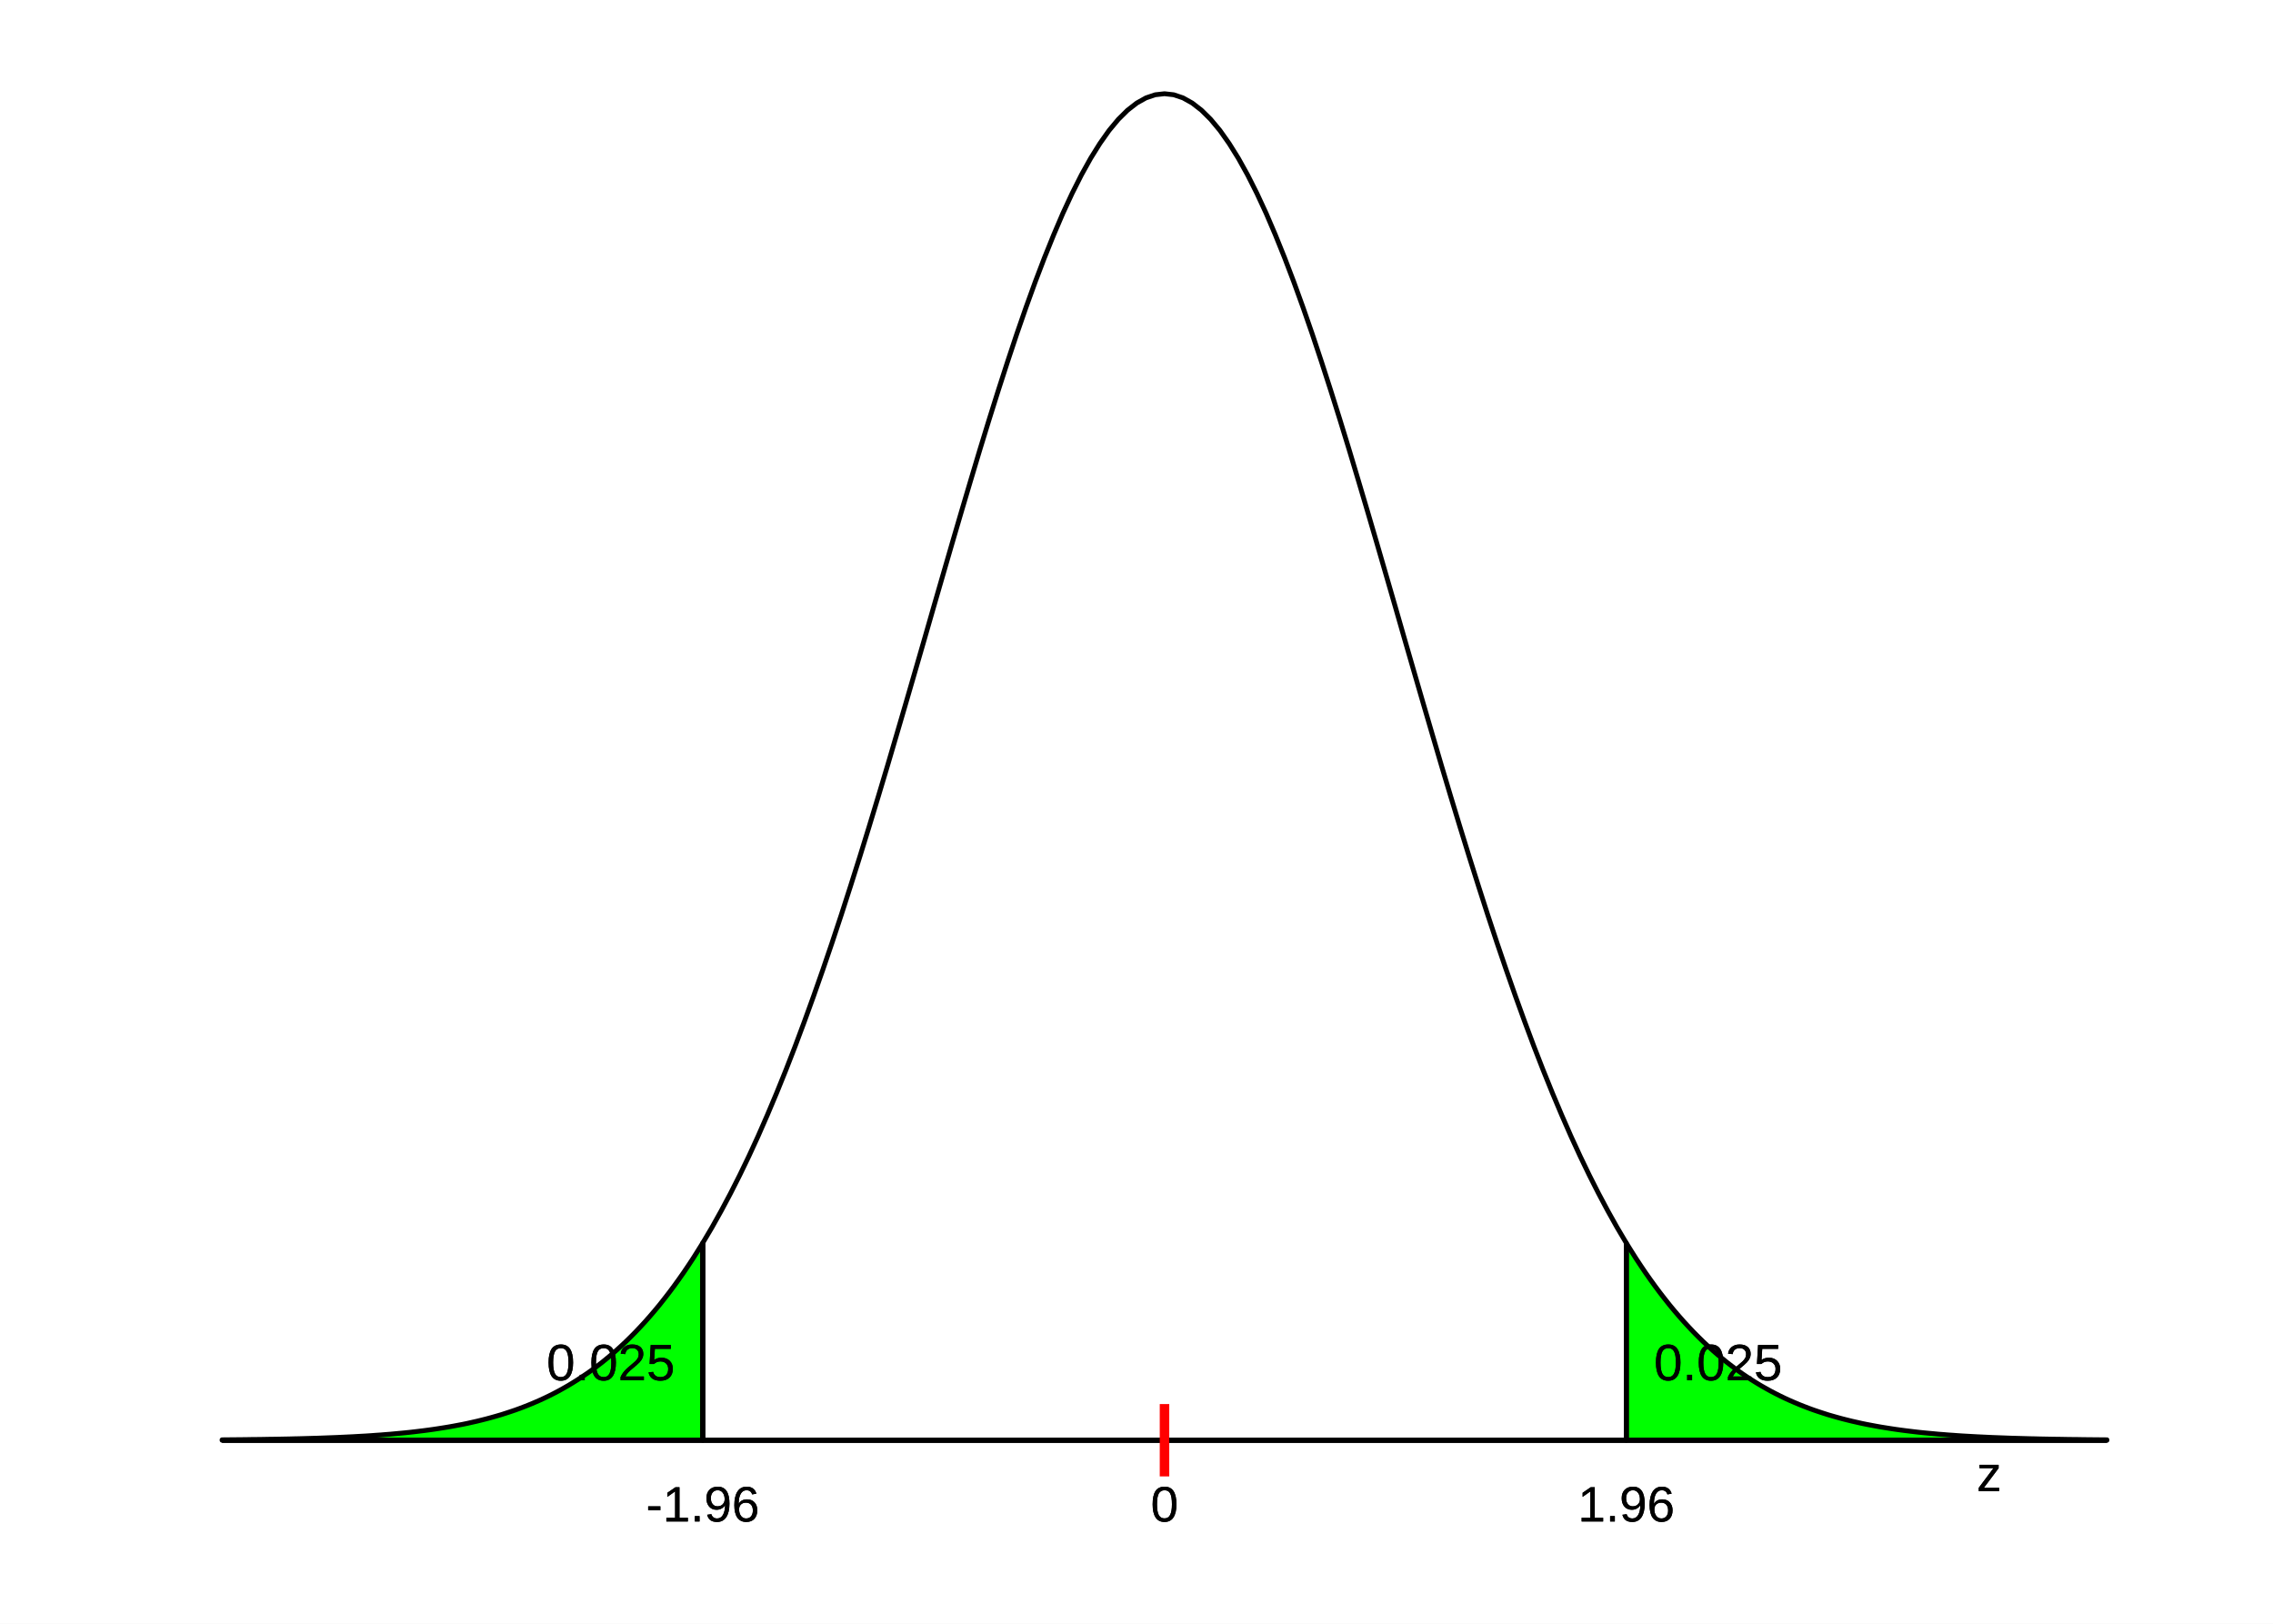
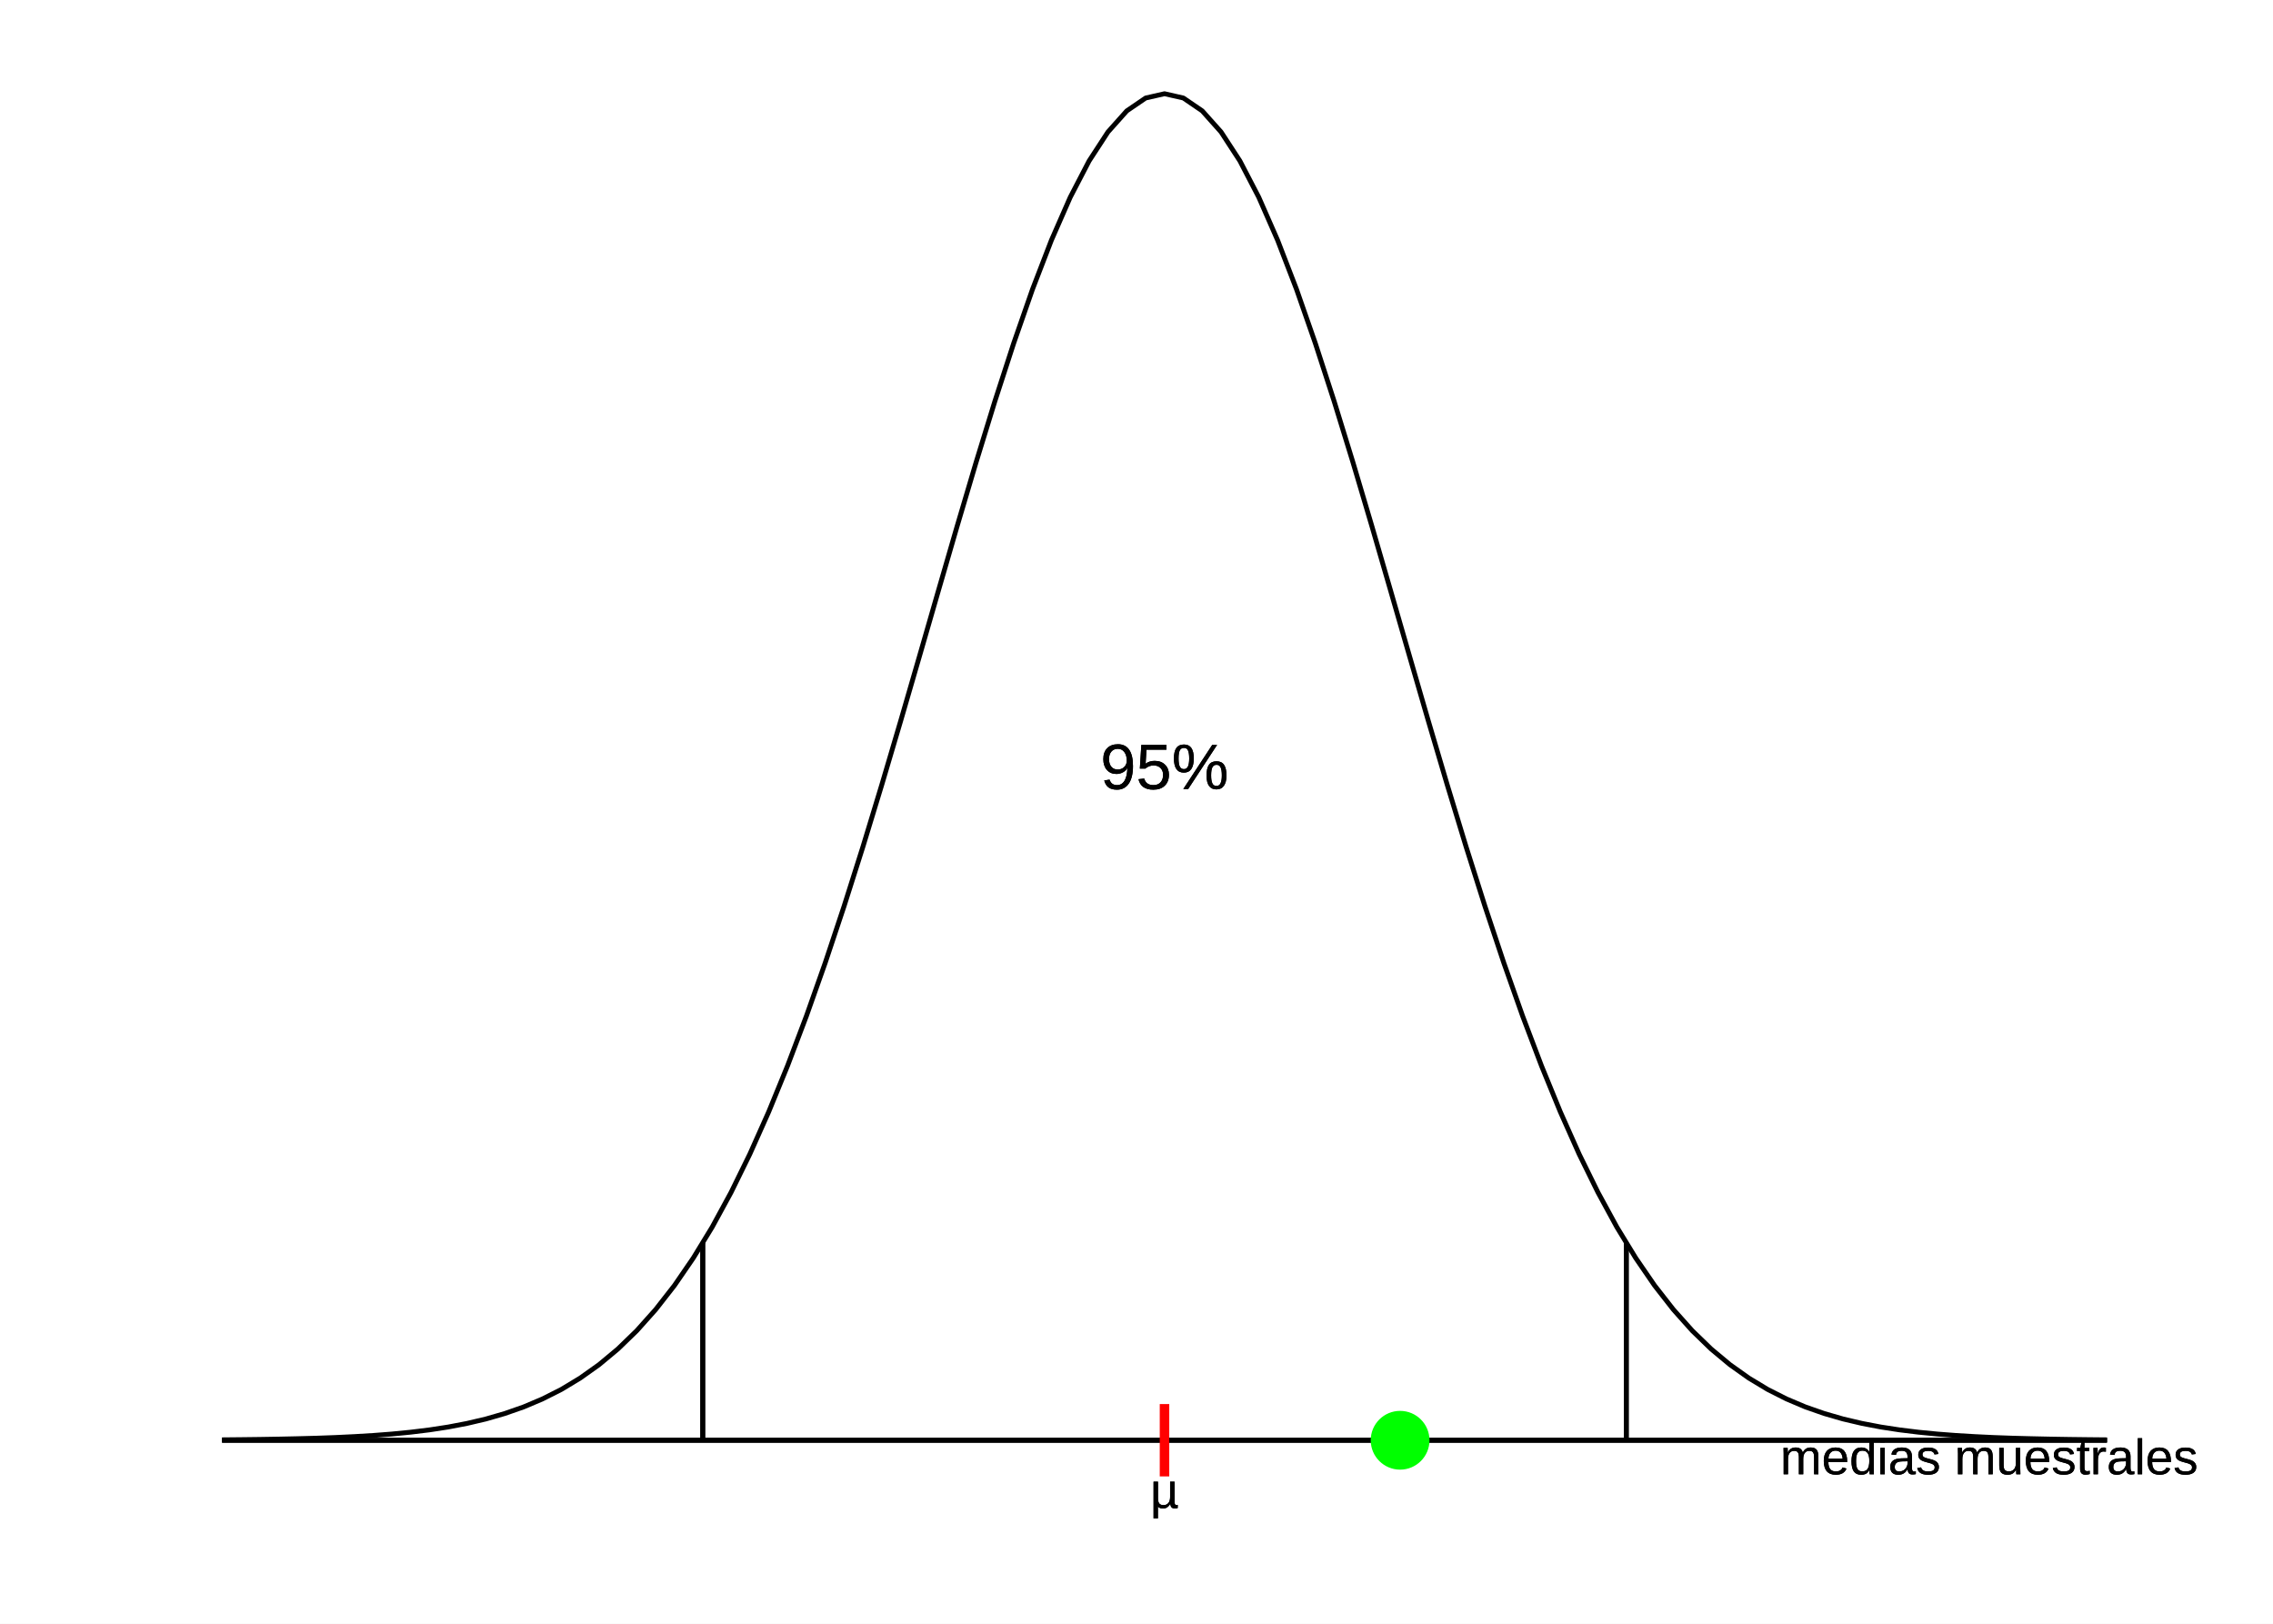
<svg xmlns="http://www.w3.org/2000/svg" viewBox="0 0 504.00 360.00">
  <defs>
    <style type="text/css">
    line, polyline, polygon, path, rect, circle {
      fill: none;
      stroke: #000000;
      stroke-linecap: round;
      stroke-linejoin: round;
      stroke-miterlimit: 10.00;
    }
  </style>
  </defs>
  <rect width="100%" height="100%" style="stroke: none; fill: #FFFFFF;" />
  <defs>
    <clipPath id="cpMTcuOTB8NDk4LjUyfDM0Mi4xMHw1LjQ4">
      <rect x="17.90" y="5.48" width="480.62" height="336.62" />
    </clipPath>
  </defs>
-   <polygon points="49.24,319.22 50.31,319.21 51.38,319.20 52.44,319.19 53.51,319.18 54.57,319.17 55.64,319.15 56.70,319.14 57.77,319.13 58.84,319.11 59.90,319.09 60.97,319.08 62.03,319.06 63.10,319.04 64.16,319.02 65.23,318.99 66.30,318.97 67.36,318.94 68.43,318.91 69.49,318.88 70.56,318.85 71.62,318.81 72.69,318.77 73.76,318.73 74.82,318.69 75.89,318.64 76.95,318.59 78.02,318.54 79.08,318.48 80.15,318.42 81.22,318.36 82.28,318.29 83.35,318.21 84.41,318.14 85.48,318.05 86.55,317.97 87.61,317.87 88.68,317.77 89.74,317.67 90.81,317.56 91.87,317.44 92.94,317.31 94.01,317.18 95.07,317.04 96.14,316.89 97.20,316.73 98.27,316.56 99.33,316.39 100.40,316.20 101.47,316.00 102.53,315.80 103.60,315.58 104.66,315.34 105.73,315.10 106.79,314.84 107.86,314.57 108.93,314.28 109.99,313.98 111.06,313.67 112.12,313.33 113.19,312.98 114.25,312.62 115.32,312.23 116.39,311.82 117.45,311.40 118.52,310.95 119.58,310.49 120.65,310.00 121.71,309.49 122.78,308.95 123.85,308.39 124.91,307.80 125.98,307.19 127.04,306.55 128.11,305.88 129.17,305.18 130.24,304.46 131.31,303.70 132.37,302.91 133.44,302.09 134.50,301.23 135.57,300.34 136.64,299.41 137.70,298.45 138.77,297.45 139.83,296.41 140.90,295.33 141.96,294.21 143.03,293.05 144.10,291.84 145.16,290.60 146.23,289.31 147.29,287.97 148.36,286.59 149.42,285.17 150.49,283.69 151.56,282.17 152.62,280.60 153.69,278.98 154.75,277.30 155.82,275.58 155.82,319.32 154.75,319.32 153.69,319.32 152.62,319.32 151.56,319.32 150.49,319.32 149.42,319.32 148.36,319.32 147.29,319.32 146.23,319.32 145.16,319.32 144.10,319.32 143.03,319.32 141.96,319.32 140.90,319.32 139.83,319.32 138.77,319.32 137.70,319.32 136.64,319.32 135.57,319.32 134.50,319.32 133.44,319.32 132.37,319.32 131.31,319.32 130.24,319.32 129.17,319.32 128.11,319.32 127.04,319.32 125.98,319.32 124.91,319.32 123.85,319.32 122.78,319.32 121.71,319.32 120.65,319.32 119.58,319.32 118.52,319.32 117.45,319.32 116.39,319.32 115.32,319.32 114.25,319.32 113.19,319.32 112.12,319.32 111.06,319.32 109.99,319.32 108.93,319.32 107.86,319.32 106.79,319.32 105.73,319.32 104.66,319.32 103.60,319.32 102.53,319.32 101.47,319.32 100.40,319.32 99.33,319.32 98.27,319.32 97.20,319.32 96.14,319.32 95.07,319.32 94.01,319.32 92.94,319.32 91.87,319.32 90.81,319.32 89.74,319.32 88.68,319.32 87.61,319.32 86.55,319.32 85.48,319.32 84.41,319.32 83.35,319.32 82.28,319.32 81.22,319.32 80.15,319.32 79.08,319.32 78.02,319.32 76.95,319.32 75.89,319.32 74.82,319.32 73.76,319.32 72.69,319.32 71.62,319.32 70.56,319.32 69.49,319.32 68.43,319.32 67.36,319.32 66.30,319.32 65.23,319.32 64.16,319.32 63.10,319.32 62.03,319.32 60.97,319.32 59.90,319.32 58.84,319.32 57.77,319.32 56.70,319.32 55.64,319.32 54.57,319.32 53.51,319.32 52.44,319.32 51.38,319.32 50.31,319.32 49.24,319.32 " style="stroke-width: 1.07; fill: #00FF00;" clip-path="url(#cpMTcuOTB8NDk4LjUyfDM0Mi4xMHw1LjQ4)" />
-   <polygon points="155.82,275.58 157.87,272.12 159.91,268.47 161.96,264.62 164.01,260.57 166.06,256.32 168.11,251.86 170.15,247.20 172.20,242.33 174.25,237.26 176.30,231.99 178.34,226.53 180.39,220.87 182.44,215.03 184.49,209.02 186.54,202.83 188.58,196.49 190.63,190.01 192.68,183.38 194.73,176.64 196.78,169.80 198.82,162.86 200.87,155.86 202.92,148.80 204.97,141.72 207.01,134.62 209.06,127.54 211.11,120.48 213.16,113.49 215.21,106.58 217.25,99.77 219.30,93.09 221.35,86.57 223.40,80.22 225.44,74.08 227.49,68.17 229.54,62.51 231.59,57.13 233.64,52.05 235.68,47.28 237.73,42.86 239.78,38.79 241.83,35.10 243.88,31.81 245.92,28.92 247.97,26.46 250.02,24.43 252.07,22.84 254.11,21.70 256.16,21.01 258.21,20.78 260.26,21.01 262.31,21.70 264.35,22.84 266.40,24.43 268.45,26.46 270.50,28.92 272.54,31.81 274.59,35.10 276.64,38.79 278.69,42.86 280.74,47.28 282.78,52.05 284.83,57.13 286.88,62.51 288.93,68.17 290.98,74.08 293.02,80.22 295.07,86.57 297.12,93.09 299.17,99.77 301.21,106.58 303.26,113.49 305.31,120.48 307.36,127.54 309.41,134.62 311.45,141.72 313.50,148.80 315.55,155.86 317.60,162.86 319.64,169.80 321.69,176.64 323.74,183.38 325.79,190.01 327.84,196.49 329.88,202.83 331.93,209.02 333.98,215.03 336.03,220.87 338.08,226.53 340.12,231.99 342.17,237.26 344.22,242.33 346.27,247.20 348.31,251.86 350.36,256.32 352.41,260.57 354.46,264.62 356.51,268.47 358.55,272.12 360.60,275.58 360.60,319.32 358.55,319.32 356.51,319.32 354.46,319.32 352.41,319.32 350.36,319.32 348.31,319.32 346.27,319.32 344.22,319.32 342.17,319.32 340.12,319.32 338.08,319.32 336.03,319.32 333.98,319.32 331.93,319.32 329.88,319.32 327.84,319.32 325.79,319.32 323.74,319.32 321.69,319.32 319.64,319.32 317.60,319.32 315.55,319.32 313.50,319.32 311.45,319.32 309.41,319.32 307.36,319.32 305.31,319.32 303.26,319.32 301.21,319.32 299.17,319.32 297.12,319.32 295.07,319.32 293.02,319.32 290.98,319.32 288.93,319.32 286.88,319.32 284.83,319.32 282.78,319.32 280.74,319.32 278.69,319.32 276.64,319.32 274.59,319.32 272.54,319.32 270.50,319.32 268.45,319.32 266.40,319.32 264.35,319.32 262.31,319.32 260.26,319.32 258.21,319.32 256.16,319.32 254.11,319.32 252.07,319.32 250.02,319.32 247.97,319.32 245.92,319.32 243.88,319.32 241.83,319.32 239.78,319.32 237.73,319.32 235.68,319.32 233.64,319.32 231.59,319.32 229.54,319.32 227.49,319.32 225.44,319.32 223.40,319.32 221.35,319.32 219.30,319.32 217.25,319.32 215.21,319.32 213.16,319.32 211.11,319.32 209.06,319.32 207.01,319.32 204.97,319.32 202.92,319.32 200.87,319.32 198.82,319.32 196.78,319.32 194.73,319.32 192.68,319.32 190.63,319.32 188.58,319.32 186.54,319.32 184.49,319.32 182.44,319.32 180.39,319.32 178.34,319.32 176.30,319.32 174.25,319.32 172.20,319.32 170.15,319.32 168.11,319.32 166.06,319.32 164.01,319.32 161.96,319.32 159.91,319.32 157.87,319.32 155.82,319.32 " style="stroke-width: 1.07; fill: #FFFFFF;" clip-path="url(#cpMTcuOTB8NDk4LjUyfDM0Mi4xMHw1LjQ4)" />
-   <polygon points="360.60,275.58 361.67,277.30 362.73,278.98 363.80,280.60 364.86,282.17 365.93,283.69 367.00,285.17 368.06,286.59 369.13,287.97 370.19,289.31 371.26,290.60 372.32,291.84 373.39,293.05 374.46,294.21 375.52,295.33 376.59,296.41 377.65,297.45 378.72,298.45 379.78,299.41 380.85,300.34 381.92,301.23 382.98,302.09 384.05,302.91 385.11,303.70 386.18,304.46 387.24,305.18 388.31,305.88 389.38,306.55 390.44,307.19 391.51,307.80 392.57,308.39 393.64,308.95 394.71,309.49 395.77,310.00 396.84,310.49 397.90,310.95 398.97,311.40 400.03,311.82 401.10,312.23 402.17,312.62 403.23,312.98 404.30,313.33 405.36,313.67 406.43,313.98 407.49,314.28 408.56,314.57 409.63,314.84 410.69,315.10 411.76,315.34 412.82,315.58 413.89,315.80 414.95,316.00 416.02,316.20 417.09,316.39 418.15,316.56 419.22,316.73 420.28,316.89 421.35,317.04 422.41,317.18 423.48,317.31 424.55,317.44 425.61,317.56 426.68,317.67 427.74,317.77 428.81,317.87 429.87,317.97 430.94,318.05 432.01,318.14 433.07,318.21 434.14,318.29 435.20,318.36 436.27,318.42 437.33,318.48 438.40,318.54 439.47,318.59 440.53,318.64 441.60,318.69 442.66,318.73 443.73,318.77 444.80,318.81 445.86,318.85 446.93,318.88 447.99,318.91 449.06,318.94 450.12,318.97 451.19,318.99 452.26,319.02 453.32,319.04 454.39,319.06 455.45,319.08 456.52,319.09 457.58,319.11 458.65,319.13 459.72,319.14 460.78,319.15 461.85,319.17 462.91,319.18 463.98,319.19 465.04,319.20 466.11,319.21 467.18,319.22 467.18,319.32 466.11,319.32 465.04,319.32 463.98,319.32 462.91,319.32 461.85,319.32 460.78,319.32 459.72,319.32 458.65,319.32 457.58,319.32 456.52,319.32 455.45,319.32 454.39,319.32 453.32,319.32 452.26,319.32 451.19,319.32 450.12,319.32 449.06,319.32 447.99,319.32 446.93,319.32 445.86,319.32 444.80,319.32 443.73,319.32 442.66,319.32 441.60,319.32 440.53,319.32 439.47,319.32 438.40,319.32 437.33,319.32 436.27,319.32 435.20,319.32 434.14,319.32 433.07,319.32 432.01,319.32 430.94,319.32 429.87,319.32 428.81,319.32 427.74,319.32 426.68,319.32 425.61,319.32 424.55,319.32 423.48,319.32 422.41,319.32 421.35,319.32 420.28,319.32 419.22,319.32 418.15,319.32 417.09,319.32 416.02,319.32 414.95,319.32 413.89,319.32 412.82,319.32 411.76,319.32 410.69,319.32 409.63,319.32 408.56,319.32 407.49,319.32 406.43,319.32 405.36,319.32 404.30,319.32 403.23,319.32 402.17,319.32 401.10,319.32 400.03,319.32 398.97,319.32 397.90,319.32 396.84,319.32 395.77,319.32 394.71,319.32 393.64,319.32 392.57,319.32 391.51,319.32 390.44,319.32 389.38,319.32 388.31,319.32 387.24,319.32 386.18,319.32 385.11,319.32 384.05,319.32 382.98,319.32 381.92,319.32 380.85,319.32 379.78,319.32 378.72,319.32 377.65,319.32 376.59,319.32 375.52,319.32 374.46,319.32 373.39,319.32 372.32,319.32 371.26,319.32 370.19,319.32 369.13,319.32 368.06,319.32 367.00,319.32 365.93,319.32 364.86,319.32 363.80,319.32 362.73,319.32 361.67,319.32 360.60,319.32 " style="stroke-width: 1.07; fill: #00FF00;" clip-path="url(#cpMTcuOTB8NDk4LjUyfDM0Mi4xMHw1LjQ4)" />
+   <polyline points="49.24,319.22 53.42,319.18 57.60,319.13 61.78,319.06 65.96,318.97 70.14,318.86 74.32,318.71 78.50,318.51 82.68,318.26 86.86,317.94 91.04,317.53 95.22,317.02 99.40,316.38 103.58,315.58 107.75,314.60 111.93,313.39 116.11,311.93 120.29,310.16 124.47,308.05 128.65,305.53 132.83,302.56 137.01,299.08 141.19,295.03 145.37,290.35 149.55,285.00 153.73,278.91 157.91,272.06 162.09,264.38 166.26,255.88 170.44,246.52 174.62,236.31 178.80,225.28 182.98,213.46 187.16,200.91 191.34,187.73 195.52,174.00 199.70,159.87 203.88,145.48 208.06,131.01 212.24,116.62 216.42,102.53 220.60,88.95 224.78,76.07 228.95,64.11 233.13,53.26 237.31,43.73 241.49,35.68 245.67,29.26 249.85,24.58 254.03,21.73 258.21,20.78 262.39,21.73 266.57,24.58 270.75,29.26 274.93,35.68 279.11,43.73 283.29,53.26 287.47,64.11 291.64,76.07 295.82,88.95 300.00,102.53 304.18,116.62 308.36,131.01 312.54,145.48 316.72,159.87 320.90,174.00 325.08,187.73 329.26,200.91 333.44,213.46 337.62,225.28 341.80,236.31 345.98,246.52 350.15,255.88 354.33,264.38 358.51,272.06 362.69,278.91 366.87,285.00 371.05,290.35 375.23,295.03 379.41,299.08 383.59,302.56 387.77,305.53 391.95,308.05 396.13,310.16 400.31,311.93 404.49,313.39 408.67,314.60 412.84,315.58 417.02,316.38 421.20,317.02 425.38,317.53 429.56,317.94 433.74,318.26 437.92,318.51 442.10,318.71 446.28,318.86 450.46,318.97 454.64,319.06 458.82,319.13 463.00,319.18 467.18,319.22 " style="stroke-width: 1.07; stroke-linecap: butt;" clip-path="url(#cpMTcuOTB8NDk4LjUyfDM0Mi4xMHw1LjQ4)" />
  <line x1="49.24" y1="319.32" x2="467.18" y2="319.32" style="stroke-width: 1.07; stroke-linecap: butt;" clip-path="url(#cpMTcuOTB8NDk4LjUyfDM0Mi4xMHw1LjQ4)" />
  <line x1="49.24" y1="319.32" x2="467.18" y2="319.32" style="stroke-width: 1.07; stroke-linecap: butt;" clip-path="url(#cpMTcuOTB8NDk4LjUyfDM0Mi4xMHw1LjQ4)" />
  <line x1="360.60" y1="319.32" x2="360.60" y2="275.58" style="stroke-width: 1.07; stroke-linecap: butt;" clip-path="url(#cpMTcuOTB8NDk4LjUyfDM0Mi4xMHw1LjQ4)" />
  <line x1="360.60" y1="319.32" x2="360.60" y2="275.58" style="stroke-width: 1.07; stroke-linecap: butt;" clip-path="url(#cpMTcuOTB8NDk4LjUyfDM0Mi4xMHw1LjQ4)" />
  <line x1="155.82" y1="319.32" x2="155.82" y2="275.58" style="stroke-width: 1.07; stroke-linecap: butt;" clip-path="url(#cpMTcuOTB8NDk4LjUyfDM0Mi4xMHw1LjQ4)" />
  <line x1="155.82" y1="319.32" x2="155.82" y2="275.58" style="stroke-width: 1.07; stroke-linecap: butt;" clip-path="url(#cpMTcuOTB8NDk4LjUyfDM0Mi4xMHw1LjQ4)" />
  <g clip-path="url(#cpMTcuOTB8NDk4LjUyfDM0Mi4xMHw1LjQ4)">
-     <text x="255.14" y="337.33" style="font-size: 11.04px; font-family: Arimo;" textLength="6.14px" lengthAdjust="spacingAndGlyphs">0</text>
+     <text x="255.03" y="334.34" style="font-size: 11.04px; font-family: Arimo;" textLength="6.36px" lengthAdjust="spacingAndGlyphs">µ</text>
  </g>
  <g clip-path="url(#cpMTcuOTB8NDk4LjUyfDM0Mi4xMHw1LjQ4)">
-     <text x="255.14" y="337.33" style="font-size: 11.04px; font-family: Arimo;" textLength="6.14px" lengthAdjust="spacingAndGlyphs">0</text>
+     <text x="255.03" y="334.34" style="font-size: 11.04px; font-family: Arimo;" textLength="6.36px" lengthAdjust="spacingAndGlyphs">µ</text>
  </g>
  <g clip-path="url(#cpMTcuOTB8NDk4LjUyfDM0Mi4xMHw1LjQ4)">
-     <text x="143.24" y="337.33" style="font-size: 11.04px; font-family: Arimo;" textLength="25.16px" lengthAdjust="spacingAndGlyphs">-1.96</text>
+     <text x="394.73" y="326.86" style="font-size: 11.04px; font-family: Arimo;" textLength="92.65px" lengthAdjust="spacingAndGlyphs">medias muestrales</text>
  </g>
  <g clip-path="url(#cpMTcuOTB8NDk4LjUyfDM0Mi4xMHw1LjQ4)">
-     <text x="143.24" y="337.33" style="font-size: 11.04px; font-family: Arimo;" textLength="25.16px" lengthAdjust="spacingAndGlyphs">-1.96</text>
+     <text x="394.73" y="326.86" style="font-size: 11.04px; font-family: Arimo;" textLength="92.65px" lengthAdjust="spacingAndGlyphs">medias muestrales</text>
  </g>
  <g clip-path="url(#cpMTcuOTB8NDk4LjUyfDM0Mi4xMHw1LjQ4)">
-     <text x="349.86" y="337.33" style="font-size: 11.04px; font-family: Arimo;" textLength="21.49px" lengthAdjust="spacingAndGlyphs">1.96</text>
+     <text x="243.97" y="174.94" style="font-size: 14.23px; font-family: Arimo;" textLength="28.47px" lengthAdjust="spacingAndGlyphs">95%</text>
  </g>
  <g clip-path="url(#cpMTcuOTB8NDk4LjUyfDM0Mi4xMHw1LjQ4)">
-     <text x="349.86" y="337.33" style="font-size: 11.04px; font-family: Arimo;" textLength="21.49px" lengthAdjust="spacingAndGlyphs">1.96</text>
-   </g>
-   <g clip-path="url(#cpMTcuOTB8NDk4LjUyfDM0Mi4xMHw1LjQ4)">
-     <text x="438.30" y="330.60" style="font-size: 11.04px; font-family: Arimo;" textLength="5.52px" lengthAdjust="spacingAndGlyphs">z</text>
-   </g>
-   <g clip-path="url(#cpMTcuOTB8NDk4LjUyfDM0Mi4xMHw1LjQ4)">
-     <text x="438.30" y="330.60" style="font-size: 11.04px; font-family: Arimo;" textLength="5.52px" lengthAdjust="spacingAndGlyphs">z</text>
-   </g>
-   <g clip-path="url(#cpMTcuOTB8NDk4LjUyfDM0Mi4xMHw1LjQ4)">
-     <text x="366.74" y="306.02" style="font-size: 11.38px; font-family: Arimo;" textLength="28.48px" lengthAdjust="spacingAndGlyphs">0.025</text>
-   </g>
-   <g clip-path="url(#cpMTcuOTB8NDk4LjUyfDM0Mi4xMHw1LjQ4)">
-     <text x="366.74" y="306.02" style="font-size: 11.38px; font-family: Arimo;" textLength="28.48px" lengthAdjust="spacingAndGlyphs">0.025</text>
-   </g>
-   <g clip-path="url(#cpMTcuOTB8NDk4LjUyfDM0Mi4xMHw1LjQ4)">
-     <text x="121.20" y="306.02" style="font-size: 11.38px; font-family: Arimo;" textLength="28.48px" lengthAdjust="spacingAndGlyphs">0.025</text>
-   </g>
-   <g clip-path="url(#cpMTcuOTB8NDk4LjUyfDM0Mi4xMHw1LjQ4)">
-     <text x="121.20" y="306.02" style="font-size: 11.38px; font-family: Arimo;" textLength="28.48px" lengthAdjust="spacingAndGlyphs">0.025</text>
+     <text x="243.97" y="174.94" style="font-size: 14.23px; font-family: Arimo;" textLength="28.47px" lengthAdjust="spacingAndGlyphs">95%</text>
  </g>
  <rect x="257.69" y="311.83" width="1.04" height="14.97" style="stroke-width: 1.07; stroke: #FF0000; stroke-linecap: square; stroke-linejoin: miter; fill: #595959;" clip-path="url(#cpMTcuOTB8NDk4LjUyfDM0Mi4xMHw1LjQ4)" />
+   <circle cx="310.45" cy="319.32" r="4.62pt" style="stroke-width: 0.71; stroke: #00FF00; fill: #00FF00;" clip-path="url(#cpMTcuOTB8NDk4LjUyfDM0Mi4xMHw1LjQ4)" />
  <defs>
    <clipPath id="cpMC4wMHw1MDQuMDB8MzYwLjAwfDAuMDA=">
      <rect x="0.00" y="0.00" width="504.00" height="360.00" />
    </clipPath>
  </defs>
</svg>
